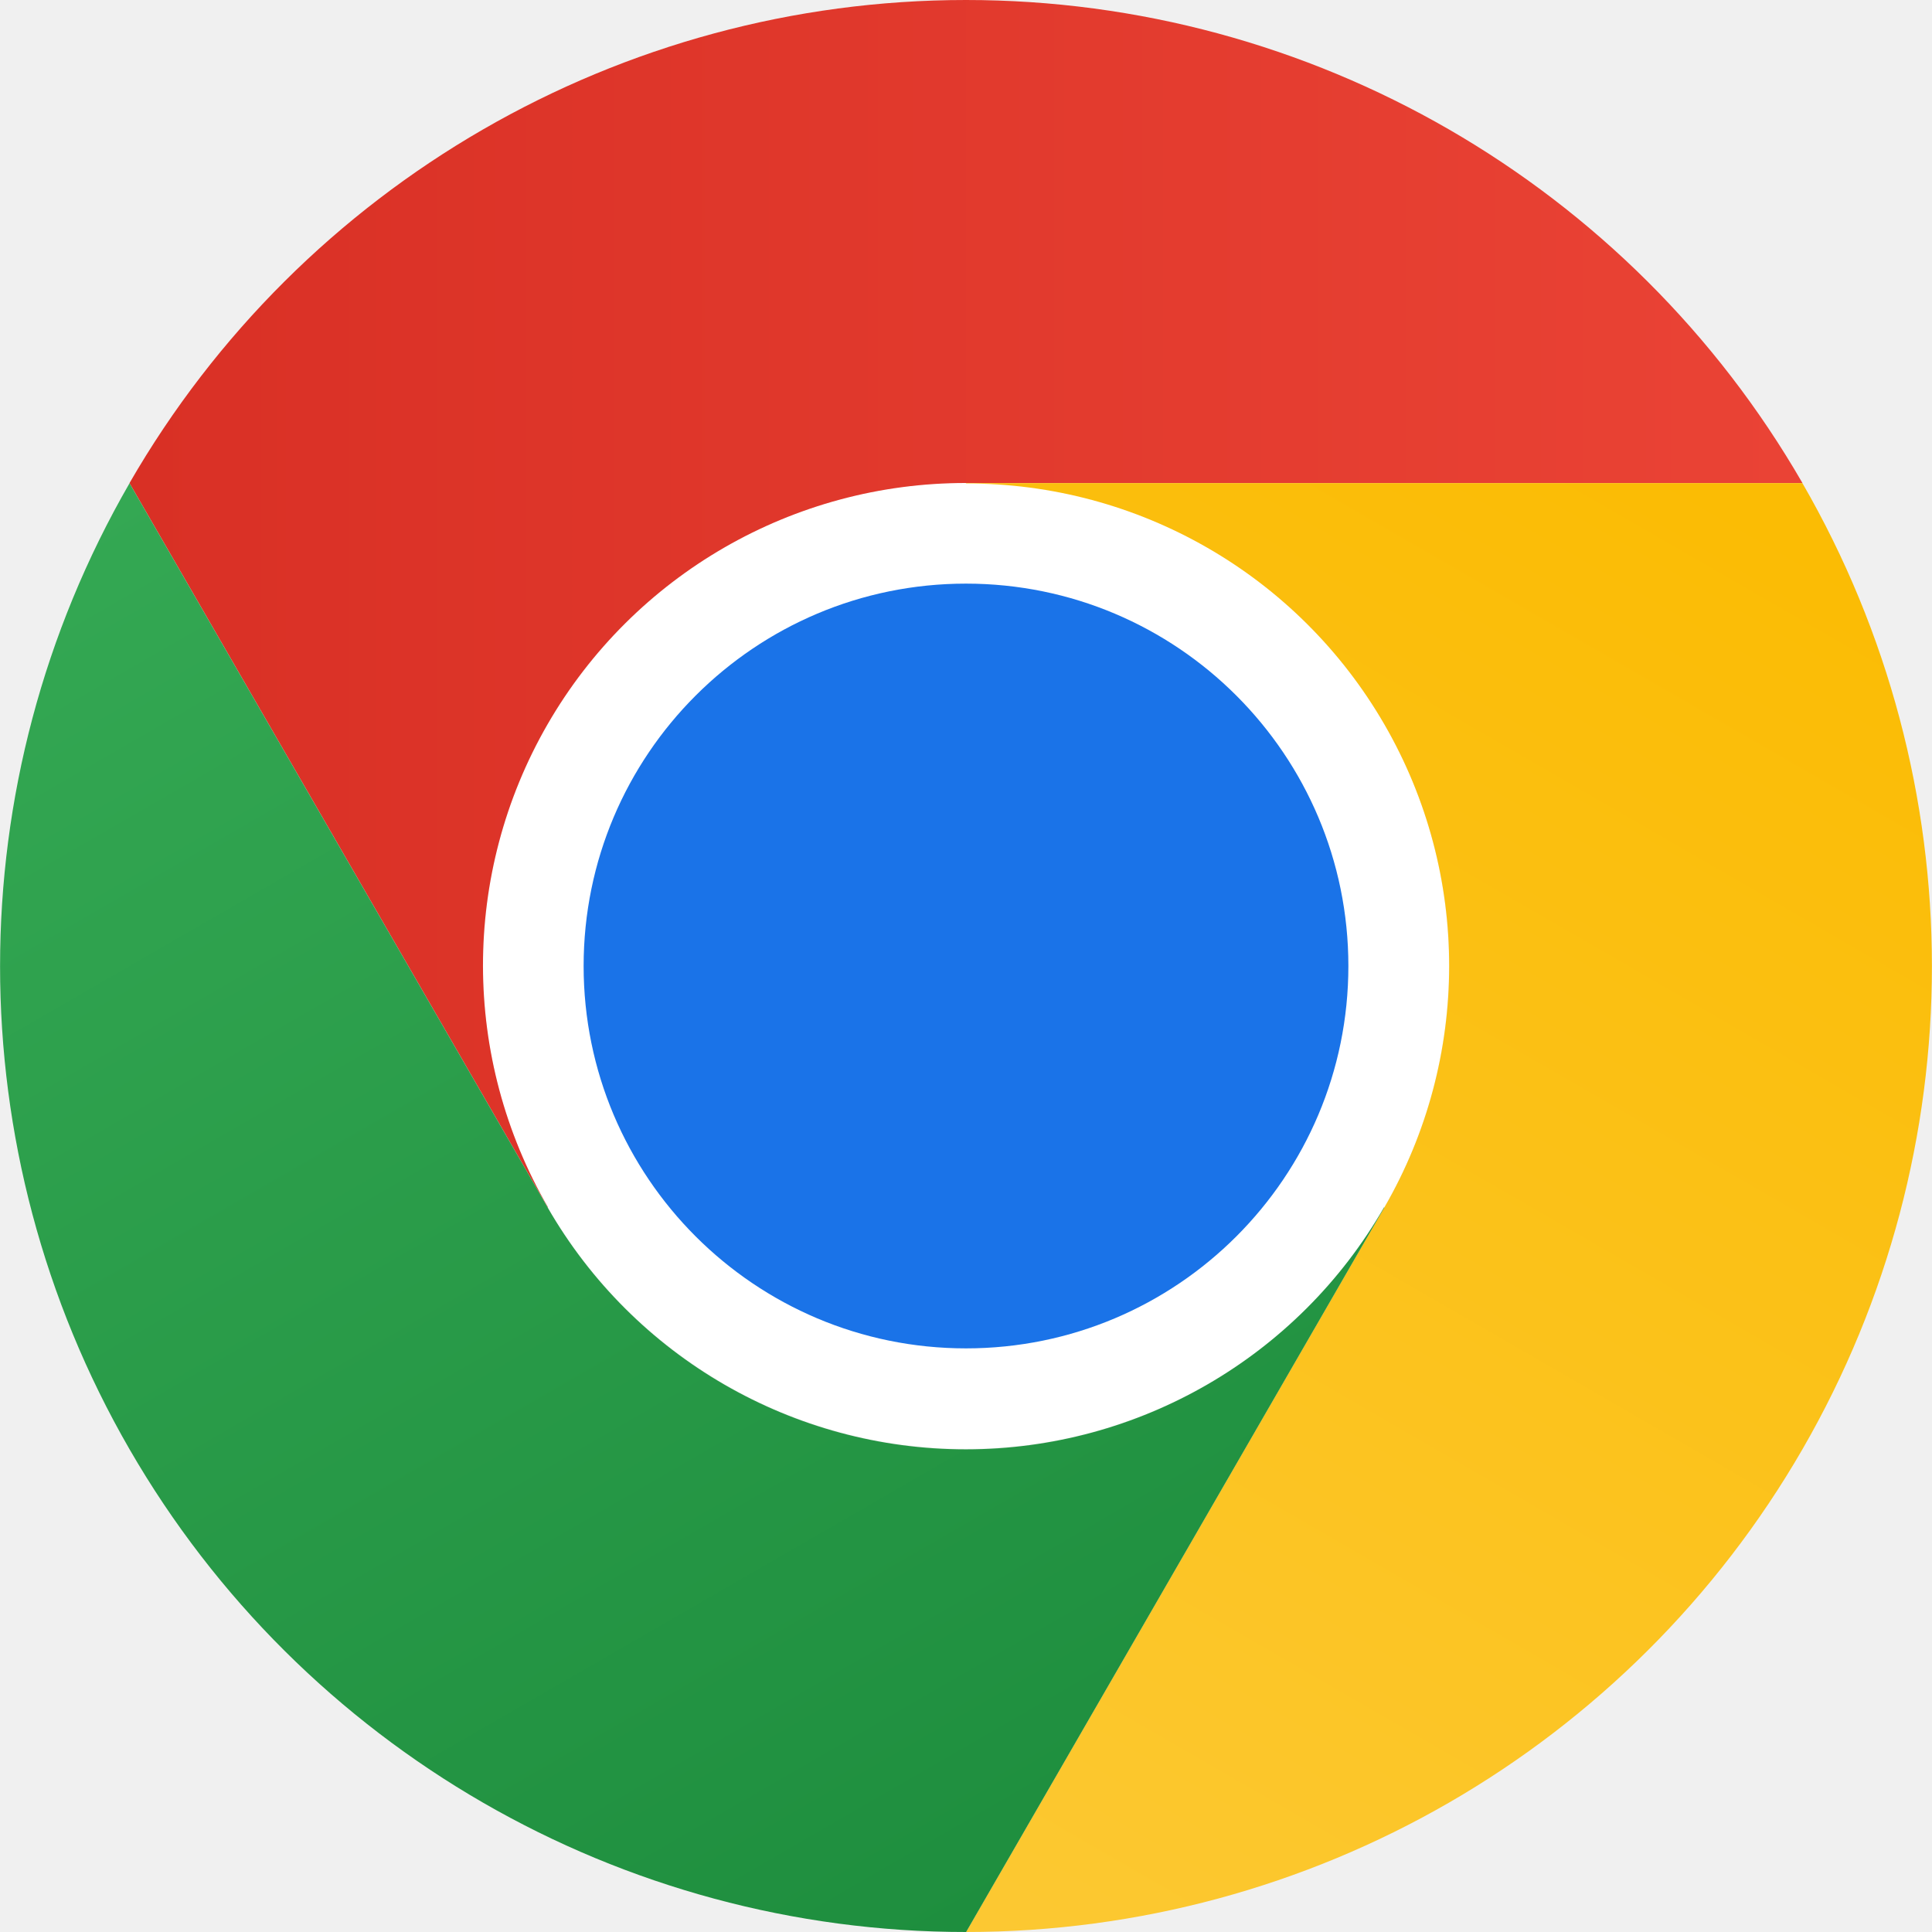
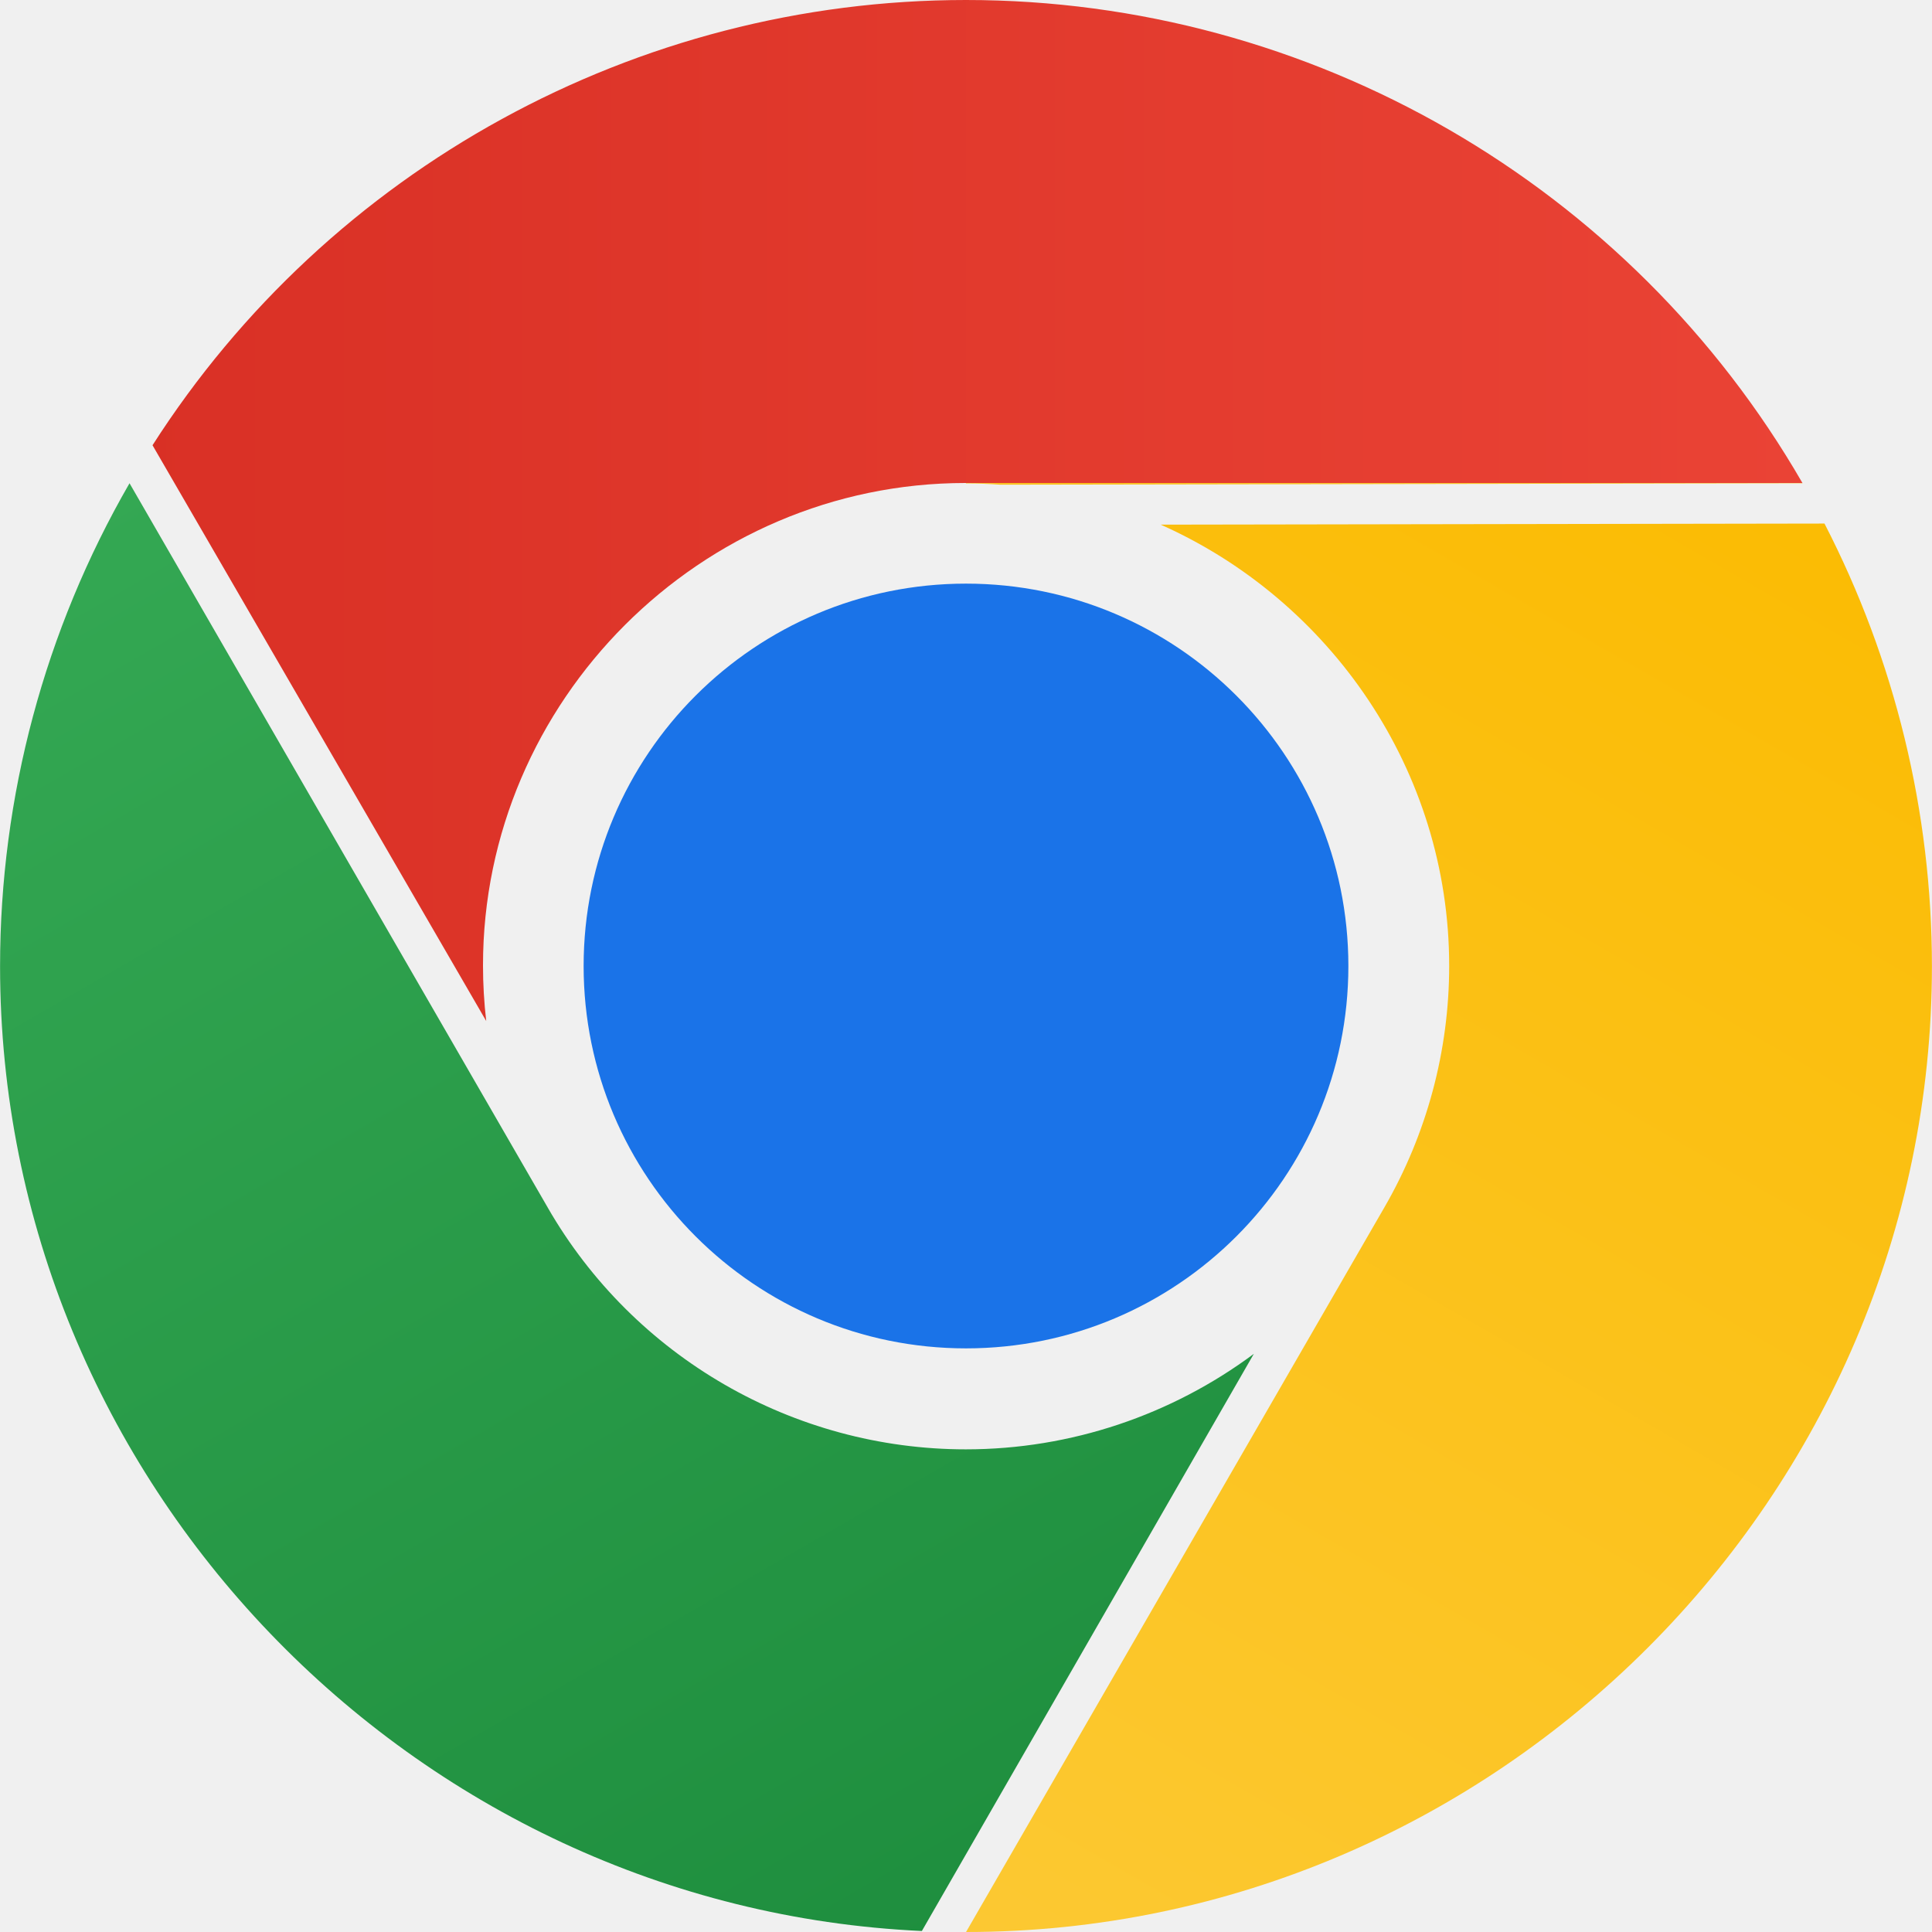
- <svg xmlns="http://www.w3.org/2000/svg" viewBox="0 0 48 48" height="48" width="48">
+ <svg xmlns="http://www.w3.org/2000/svg" width="100%" height="100%" viewBox="0 0 200 200" version="1.1" xml:space="preserve" style="fill-rule:evenodd;clip-rule:evenodd;stroke-linejoin:round;stroke-miterlimit:2;">
+   <path d="M13.398,150c17.841,30.902 50.92,50 86.602,50c54.858,0 100,-45.142 100,-100c0,-54.858 -45.142,-100 -100,-100c-17.552,0 -34.799,4.621 -50,13.398c-47.509,27.429 -64.032,89.093 -36.602,136.602Zm129.903,-75c4.388,7.6 6.699,16.224 6.699,25c-0,27.429 -22.571,50 -50,50c-27.429,0 -50,-22.571 -50,-50c-0,-17.841 9.549,-34.381 25,-43.301c23.754,-13.715 54.587,-5.453 68.301,18.301Z" style="fill:none;fill-rule:nonzero;" />
+   <path d="M15.789,46.091c18.299,-28.594 50.062,-46.091 84.211,-46.091c35.679,-0 68.754,19.099 86.588,50l-86.588,0l-0.062,-0c-27.395,-0 -49.938,22.543 -49.938,49.938c0,1.93 0.112,3.853 0.333,5.758l-34.544,-59.605Zm40.92,78.907l-0.009,0.002l-1.381,-2.39l1.313,2.264c0.024,0.042 0.05,0.084 0.077,0.124Z" style="fill:url(#_Linear1);" />
+   <circle cx="100" cy="100" r="39.583" style="fill:#1a73e8;" />
+   <path d="M103.556,50.173c-1.148,-0.08 -2.307,-0.121 -3.475,-0.121l-0.096,-0l0.01,-0.039l86.588,-0c0.005,0.008 0.009,0.015 0.014,0.023l-83.041,0.137Zm85.314,4.026c7.297,14.149 11.122,29.861 11.122,45.826c-0,54.845 -45.131,99.975 -99.975,99.975l-0.014,0l43.294,-74.988c4.403,-7.604 6.722,-16.236 6.722,-25.023c-0,-20.272 -12.344,-37.887 -29.864,-45.677l68.715,-0.113Z" style="fill:url(#_Linear2);" />
+   <path d="M95.432,199.896c-52.769,-2.413 -95.425,-46.551 -95.425,-99.871c0,-17.553 4.623,-34.8 13.401,-50l43.295,74.988c8.901,15.462 25.437,25.023 43.278,25.023c10.908,-0 21.328,-3.574 29.814,-9.885l-34.363,59.745Z" style="fill:url(#_Linear3);" />
  <defs>
-     <linearGradient id="a" x1="3.217" y1="15" x2="44.781" y2="15" gradientUnits="userSpaceOnUse">
-       <stop offset="0" stop-color="#d93025" />
-       <stop offset="1" stop-color="#ea4335" />
+     <linearGradient id="_Linear1" x1="0" y1="0" x2="1" y2="0" gradientUnits="userSpaceOnUse" gradientTransform="matrix(173.183,0,0,173.183,13.4054,62.5)">
+       <stop offset="0" style="stop-color:#d93025;stop-opacity:1" />
+       <stop offset="1" style="stop-color:#ea4335;stop-opacity:1" />
    </linearGradient>
-     <linearGradient id="b" x1="20.722" y1="47.679" x2="41.504" y2="11.684" gradientUnits="userSpaceOnUse">
-       <stop offset="0" stop-color="#fcc934" />
-       <stop offset="1" stop-color="#fbbc04" />
+     <linearGradient id="_Linear2" x1="0" y1="0" x2="1" y2="0" gradientUnits="userSpaceOnUse" gradientTransform="matrix(86.5917,-149.981,149.981,86.5917,86.3413,198.663)">
+       <stop offset="0" style="stop-color:#fcc934;stop-opacity:1" />
+       <stop offset="1" style="stop-color:#fbbc04;stop-opacity:1" />
    </linearGradient>
-     <linearGradient id="c" x1="26.598" y1="46.502" x2="5.816" y2="10.506" gradientUnits="userSpaceOnUse">
-       <stop offset="0" stop-color="#1e8e3e" />
-       <stop offset="1" stop-color="#34a853" />
+     <linearGradient id="_Linear3" x1="0" y1="0" x2="1" y2="0" gradientUnits="userSpaceOnUse" gradientTransform="matrix(-86.5917,-149.981,149.981,-86.5917,110.825,193.756)">
+       <stop offset="0" style="stop-color:#1e8e3e;stop-opacity:1" />
+       <stop offset="1" style="stop-color:#34a853;stop-opacity:1" />
    </linearGradient>
  </defs>
-   <circle cx="24" cy="23.995" r="12" style="fill:#fff" />
-   <path d="M3.215,36A24,24,0,1,0,12,3.215,24,24,0,0,0,3.215,36ZM34.392,18A12,12,0,1,1,18,13.608,12,12,0,0,1,34.392,18Z" style="fill:none" />
-   <path d="M24,12H44.781a23.994,23.994,0,0,0-41.564.003L13.608,30l.009-.002A11.985,11.985,0,0,1,24,12Z" style="fill:url(#a)" />
-   <circle cx="24" cy="24" r="9.5" style="fill:#1a73e8" />
-   <path d="M34.391,30.003,24.001,48A23.994,23.994,0,0,0,44.78,12.003H23.999l-.003.009A11.985,11.985,0,0,1,34.391,30.003Z" style="fill:url(#b)" />
-   <path d="M13.609,30.003,3.218,12.006A23.994,23.994,0,0,0,24.003,48L34.393,30.003l-.007-.007a11.985,11.985,0,0,1-20.778.007Z" style="fill:url(#c)" />
</svg>
